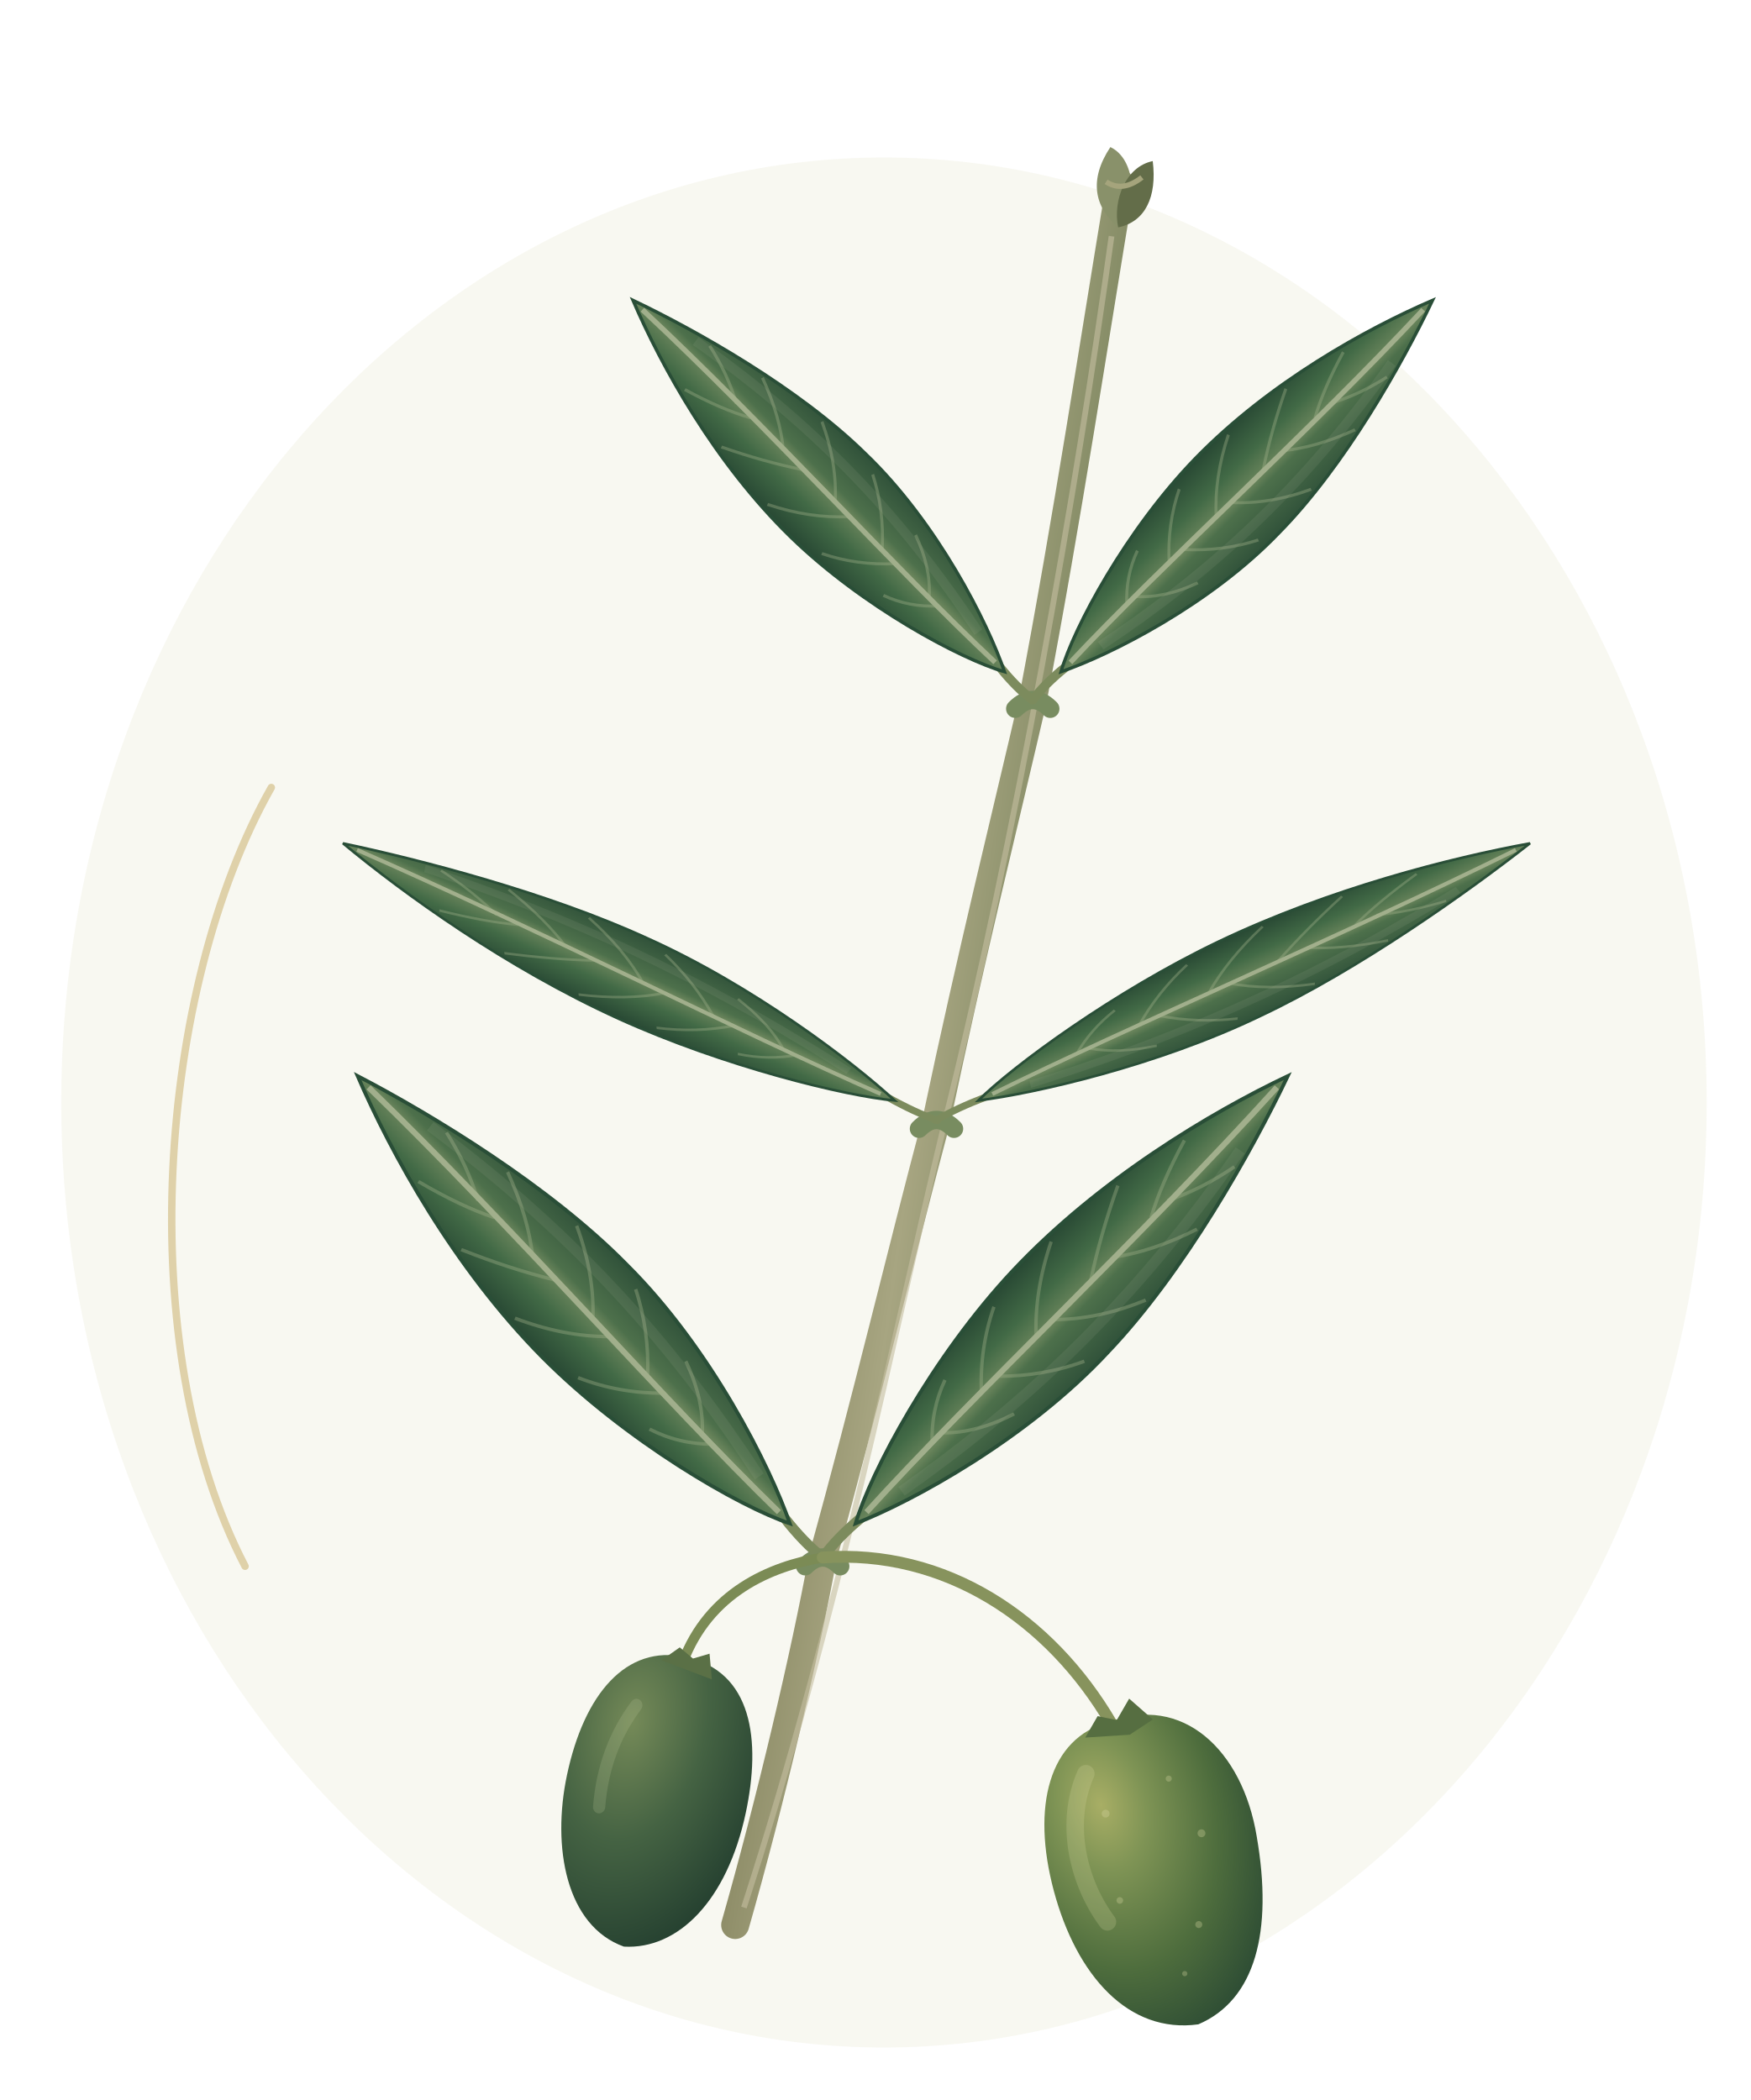
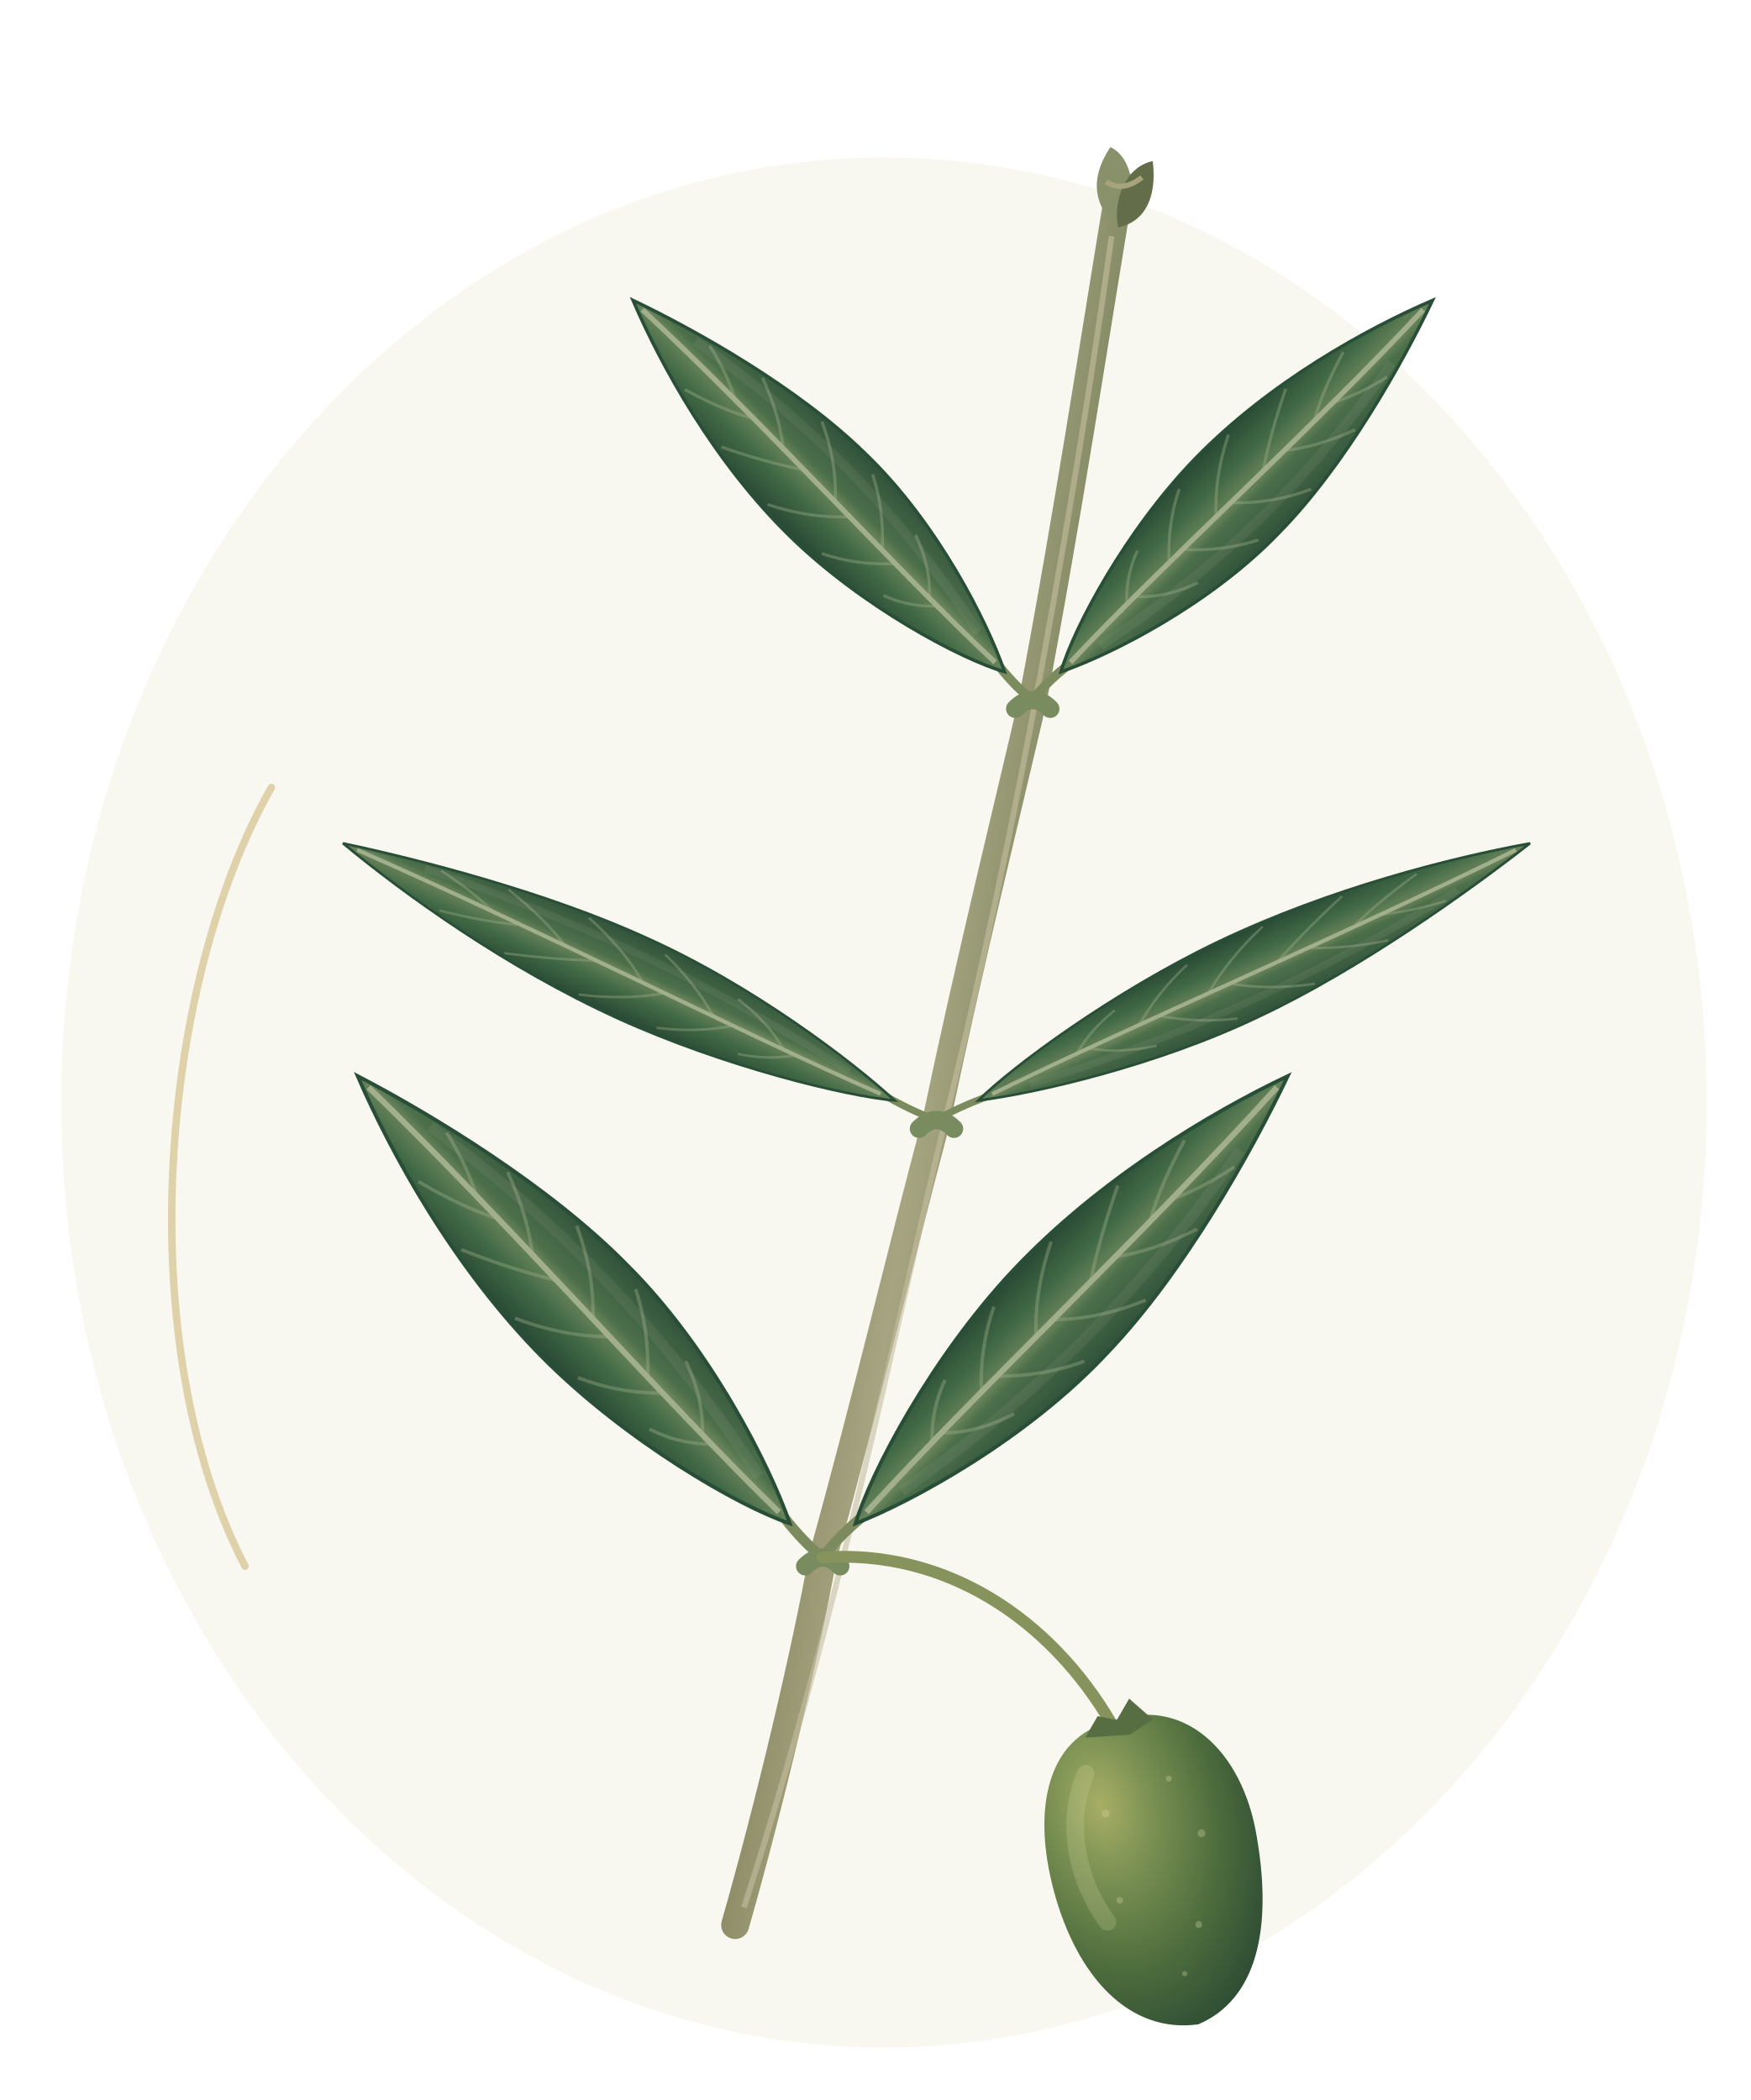
<svg xmlns="http://www.w3.org/2000/svg" xmlns:xlink="http://www.w3.org/1999/xlink" viewBox="0 0 200 240" role="img" aria-labelledby="olive-title olive-desc">
  <defs>
    <linearGradient id="blade" x1="-9" y1="-40" x2="9" y2="-40" gradientUnits="userSpaceOnUse">
      <stop stop-color="#203e2e" />
      <stop offset=".34" stop-color="#426a46" />
      <stop offset=".52" stop-color="#69845b" />
      <stop offset=".59" stop-color="#4d704b" />
      <stop offset="1" stop-color="#2a4b36" />
    </linearGradient>
    <linearGradient id="bark" x1="86" y1="130" x2="122" y2="135" gradientUnits="userSpaceOnUse">
      <stop stop-color="#777751" />
      <stop offset=".5" stop-color="#a7a581" />
      <stop offset="1" stop-color="#6b7951" />
    </linearGradient>
    <radialGradient id="olive-green" cx="32%" cy="25%" r="83%">
      <stop stop-color="#a8ae65" />
      <stop offset=".25" stop-color="#7f9455" />
      <stop offset=".64" stop-color="#4e6d3d" />
      <stop offset="1" stop-color="#2a4933" />
    </radialGradient>
    <radialGradient id="olive-dark" cx="29%" cy="25%" r="90%">
      <stop stop-color="#758a58" />
      <stop offset=".45" stop-color="#456343" />
      <stop offset="1" stop-color="#203b2d" />
    </radialGradient>
    <g id="leaf-blade">
      <path d="M0 0 Q-.4-3 0-7" fill="none" stroke="#7c8b5d" stroke-width="1.25" stroke-linecap="round" />
      <path d="M0-6 C-3-12-7.4-28-7.6-43 C-7.8-59-3.6-75 0-85 C3.2-75 7.5-58 7.6-44 C7.9-29 3.1-13 0-6Z" fill="url(#blade)" stroke="#294e37" stroke-width=".45" />
      <path d="M0-8 C-.6-28 .8-58 0-83" fill="none" stroke="#b8c0a0" stroke-width=".7" opacity=".72" />
      <g fill="none" stroke="#a0b08a" stroke-width=".42" opacity=".38">
        <path d="M0-20 Q-3-23-4.3-27 M0-29 Q-4-33-6.2-38 M0-39 Q-4-43-6.7-49 M0-49 Q-3-54-5.6-60 M0-60 Q-2-64-3.6-70" />
        <path d="M0-22 Q3-25 4.6-30 M0-32 Q4-36 6.3-41 M0-42 Q4-46 6.5-52 M0-53 Q3-57 5-63 M0-63 Q2-67 3-72" />
      </g>
      <path d="M1.3-13 C4.6-31 5.9-50 2.1-74" fill="none" stroke="#c5c9ad" stroke-width="1.3" opacity=".09" />
    </g>
    <g id="olive-fruit">
      <path d="M-1-17 C8-18 13-10 12 0 C11 11 7 18 0 19 C-8 18-12 10-12 0 C-12-10-8-17-1-17Z" fill="url(#olive-green)" />
      <path d="M-5-12 C-9-7-9 0-7 5" fill="none" stroke="#e1dfaa" stroke-width="2" stroke-linecap="round" opacity=".2" />
      <g fill="#d5d5a0" opacity=".32">
        <circle cx="-4" cy="-7" r=".45" />
        <circle cx="4" cy="-9" r=".35" />
        <circle cx="6" cy="-2" r=".45" />
        <circle cx="-5" cy="3" r=".38" />
        <circle cx="3" cy="8" r=".4" />
        <circle cx="0" cy="13" r=".3" />
      </g>
      <path d="M-4-16 L-2-18 L0-17 L2-19 L4-16 L1-15Z" fill="#566e41" />
    </g>
  </defs>
  <style>
    .olive-twig { transform-origin:84px 220px; animation:olive-breeze 9s ease-in-out infinite; }
    @keyframes olive-breeze { 0%,100% {transform:rotate(-1deg)} 50% {transform:rotate(1.1deg)} }
    @media(prefers-reduced-motion:reduce) { .olive-twig {animation:none} }
  </style>
  <ellipse cx="101" cy="126" rx="94" ry="108" fill="#f7f7f0" fill-opacity=".98" />
  <path d="M28 179 C15 154 18 113 31 90" fill="none" stroke="#d1bc83" stroke-width=".85" opacity=".65" stroke-linecap="round" />
  <g class="olive-twig">
    <path d="M84 220 C88 206 92 189 94 178 C99 160 103 143 107 128 C111 109 115 93 118 80 C122 59 125 39 128 21" fill="none" stroke="url(#bark)" stroke-width="3.2" stroke-linecap="round" />
    <path d="M85 218 C96 184 102 153 108 128 C116 96 123 56 127 27" fill="none" stroke="#c4bea0" stroke-width=".65" opacity=".6" />
    <g class="opposite-pair" id="pair-lower" data-node="94,178" transform="translate(94 178)">
      <path d="M-2 1 Q0-1 2 1" fill="none" stroke="#788c60" stroke-width="2.1" stroke-linecap="round" />
      <g class="leaf-left" transform="rotate(-44) scale(0.94 0.9)">
        <use xlink:href="#leaf-blade" />
      </g>
      <g class="leaf-right" transform="rotate(44) scale(0.94 0.9)">
        <use xlink:href="#leaf-blade" />
      </g>
    </g>
    <g class="opposite-pair" id="pair-middle" data-node="107,128" transform="translate(107 128)">
      <path d="M-2 1 Q0-1 2 1" fill="none" stroke="#788c60" stroke-width="2.1" stroke-linecap="round" />
      <g class="leaf-left" transform="rotate(-65) scale(0.64 0.88)">
        <use xlink:href="#leaf-blade" />
      </g>
      <g class="leaf-right" transform="rotate(65) scale(0.64 0.88)">
        <use xlink:href="#leaf-blade" />
      </g>
    </g>
    <g class="opposite-pair" id="pair-upper" data-node="118,80" transform="translate(118 80)">
      <path d="M-2 1 Q0-1 2 1" fill="none" stroke="#788c60" stroke-width="2.1" stroke-linecap="round" />
      <g class="leaf-left" transform="rotate(-45) scale(0.84 0.76)">
        <use xlink:href="#leaf-blade" />
      </g>
      <g class="leaf-right" transform="rotate(45) scale(0.84 0.76)">
        <use xlink:href="#leaf-blade" />
      </g>
    </g>
    <g transform="translate(128 24) rotate(7)">
      <path d="M0 2 C-3 0-4-3-2-7 C1-6 2-1 0 2Z" fill="#89916a" />
      <path d="M0 2 C3 1 4-2 3-6 C0-5-1-1 0 2Z" fill="#636d49" />
      <path d="M-2-3 Q0-2 2-4" fill="none" stroke="#a5a47c" stroke-width=".6" />
    </g>
    <g class="axillary-fruits" data-node="94,178">
-       <path d="M94 178 C88 179 81 182 78 190" fill="none" stroke="#7b8b55" stroke-width="1.15" stroke-linecap="round" />
-       <g transform="translate(75 205) rotate(12) scale(.87 .94)">
-         <path d="M0-17 C9-17 12-9 12 0 C12 11 7 18 0 19 C-8 18-12 9-12 0 C-12-10-8-17 0-17Z" fill="url(#olive-dark)" />
-         <path d="M-5-10 Q-8-4-7 3" fill="none" stroke="#cad1a6" stroke-width="1.6" stroke-linecap="round" opacity=".18" />
-         <path d="M-3-16 L-1-18 L1-17 L3-18 L4-15Z" fill="#5a7046" />
-       </g>
      <path d="M94 178 C108 177 120 185 127 197" fill="none" stroke="#87935d" stroke-width="1.35" stroke-linecap="round" />
      <g transform="translate(132 213) rotate(-15)">
        <use xlink:href="#olive-fruit" />
      </g>
    </g>
  </g>
</svg>
